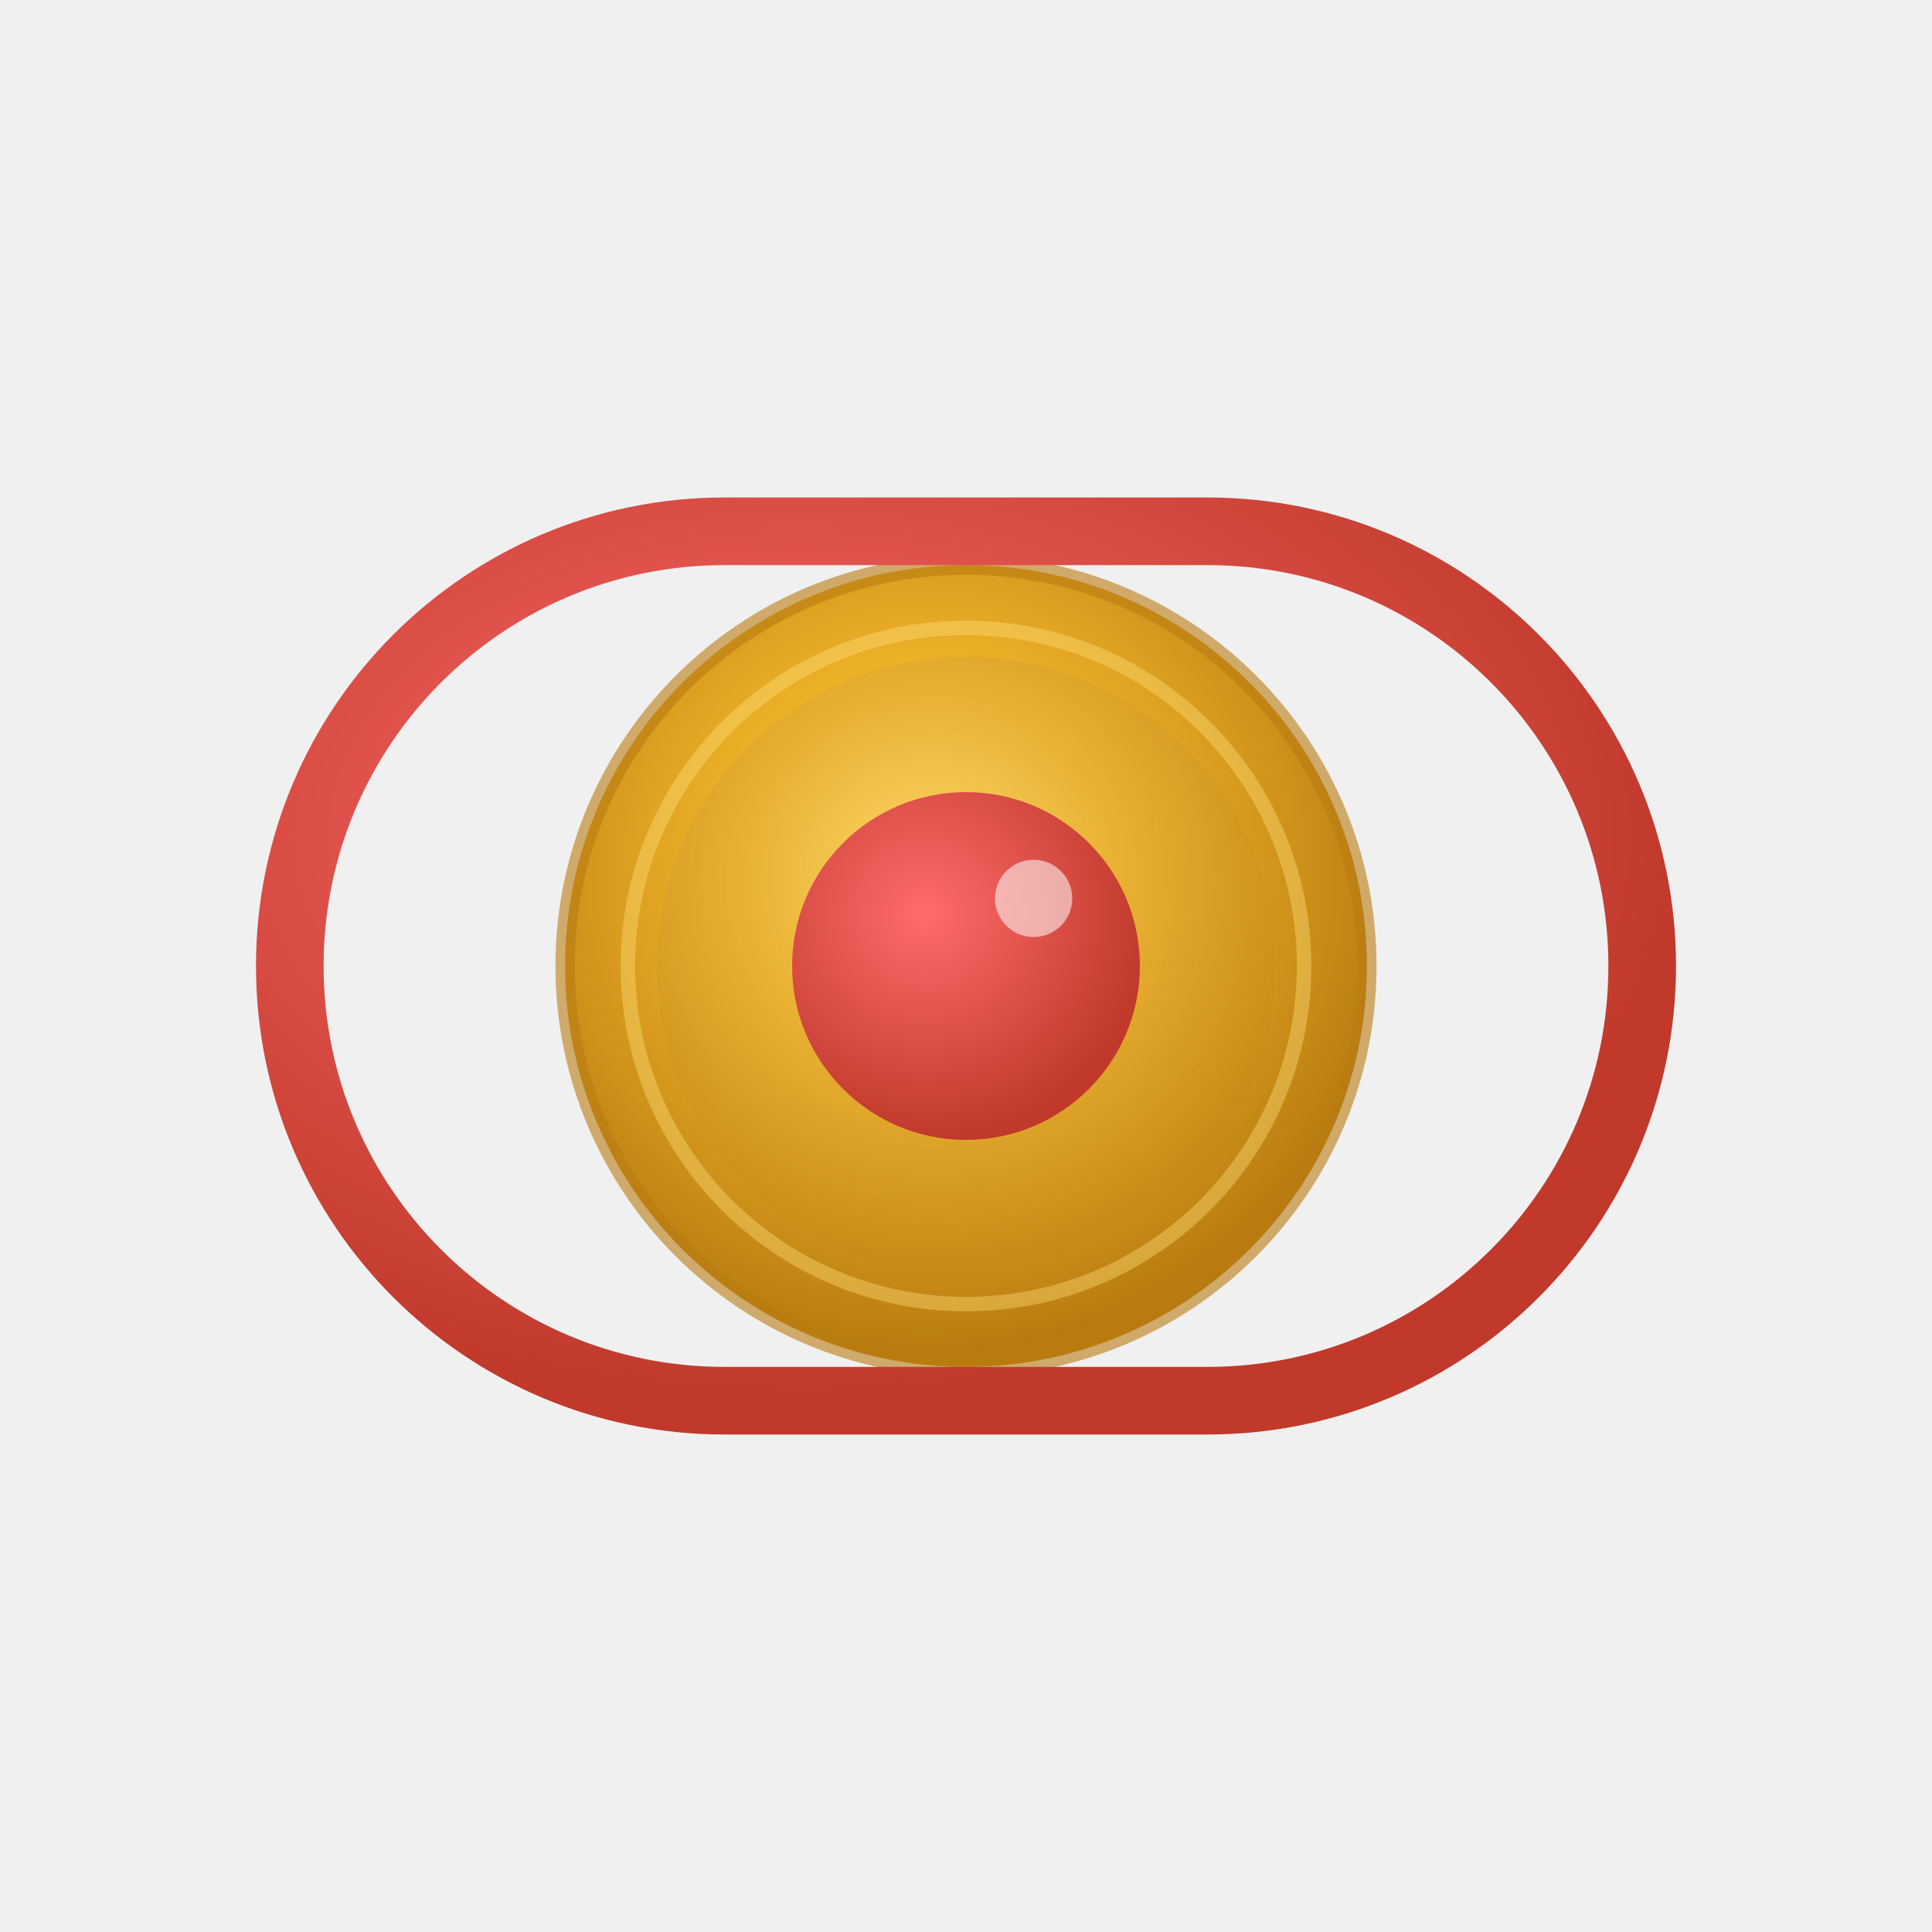
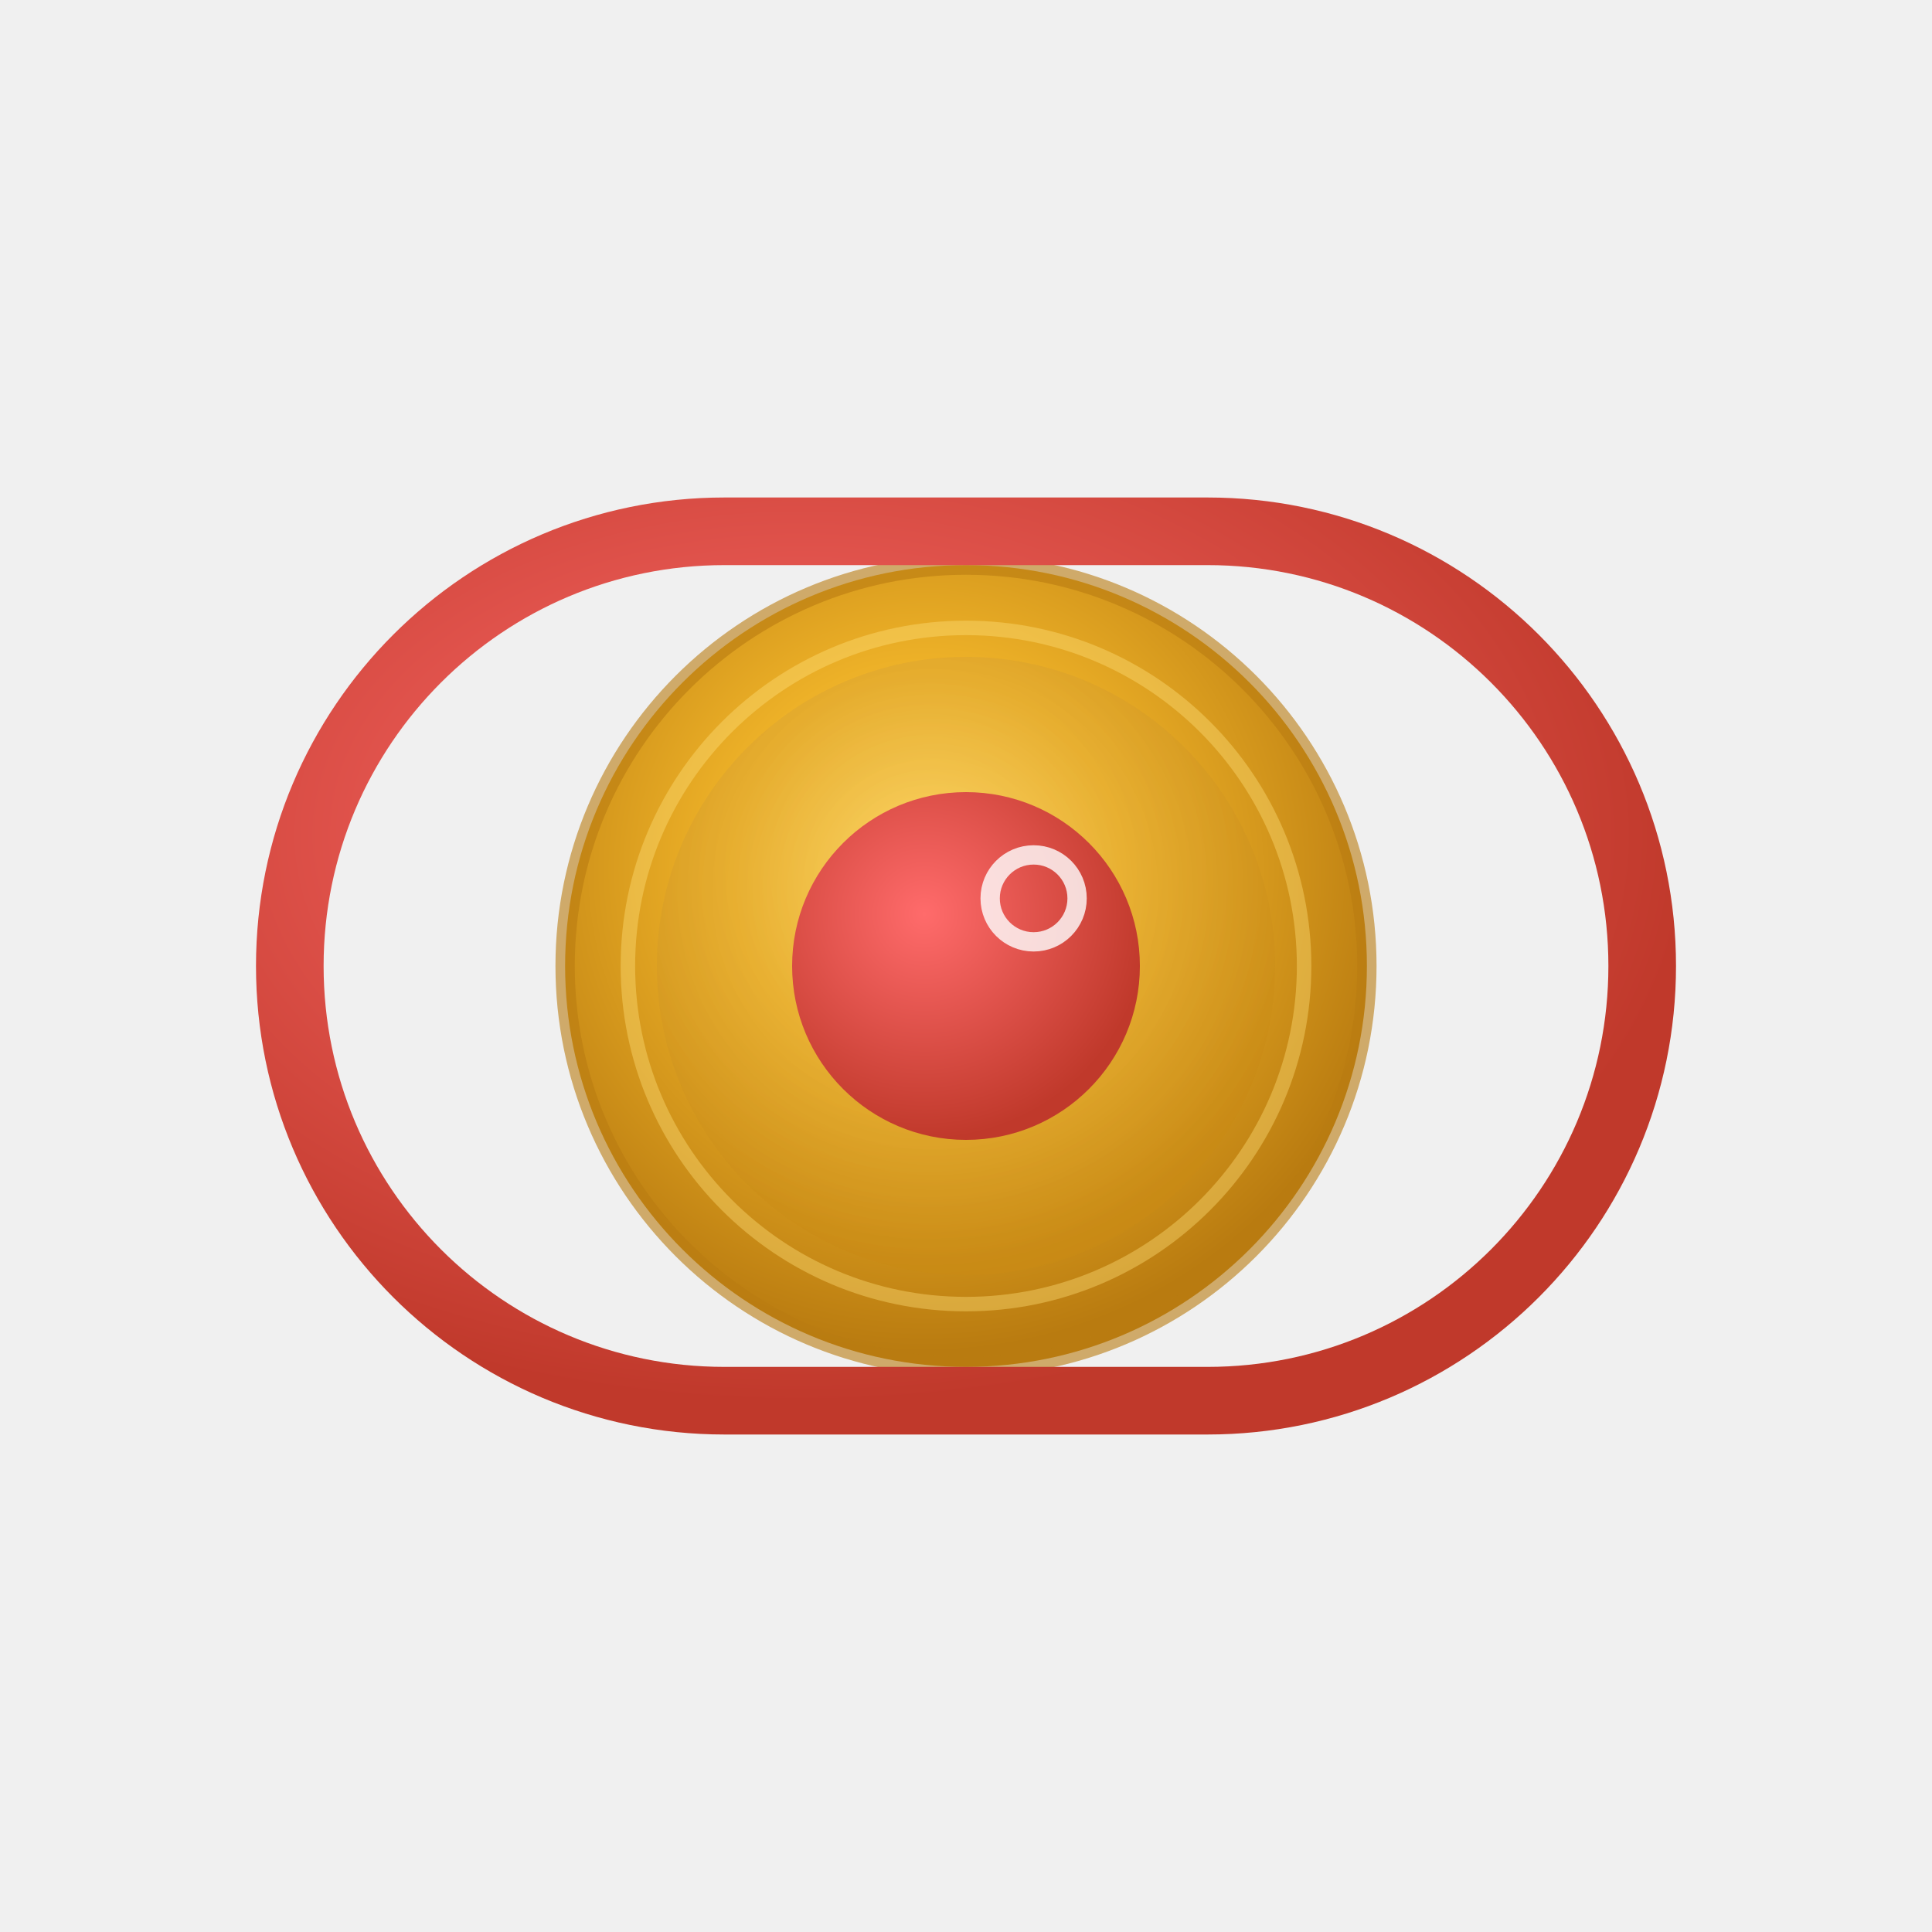
<svg xmlns="http://www.w3.org/2000/svg" width="1024" height="1024" viewBox="0 0 200 200" style="background:#0a0a0e;">
  <defs>
    <radialGradient id="coingrad" cx="45%" cy="38%" r="60%">
      <stop offset="0%" stop-color="#FFE07A" />
      <stop offset="40%" stop-color="#F0B429" />
      <stop offset="100%" stop-color="#B97B10" />
    </radialGradient>
    <radialGradient id="coininner" cx="45%" cy="38%" r="60%">
      <stop offset="0%" stop-color="#FFD45E" />
      <stop offset="100%" stop-color="#C98A14" />
    </radialGradient>
    <radialGradient id="dotgrad" cx="38%" cy="35%" r="65%">
      <stop offset="0%" stop-color="#FF6B6B" />
      <stop offset="100%" stop-color="#C0392B" />
    </radialGradient>
  </defs>
  <circle cx="100" cy="100" r="41.5" fill="url(#coingrad)" />
  <circle cx="100" cy="100" r="41.5" fill="none" stroke="#B97B10" stroke-width="2" opacity="0.6" />
  <circle cx="100" cy="100" r="35" fill="none" stroke="#FFE07A" stroke-width="1.5" opacity="0.4" />
  <circle cx="100" cy="100" r="32" fill="url(#coininner)" opacity="0.6" />
  <circle cx="100" cy="100" r="18" fill="url(#dotgrad)" />
-   <circle cx="107" cy="93" r="4" fill="#fff" opacity="0.55" />
+   <circle cx="107" cy="93" r="4.5" fill="none" stroke="#fff" stroke-width="2" opacity="0.8" />
  <rect x="30" y="55" width="140" height="90" rx="45" fill="none" stroke="url(#dotgrad)" stroke-width="7" />
</svg>
